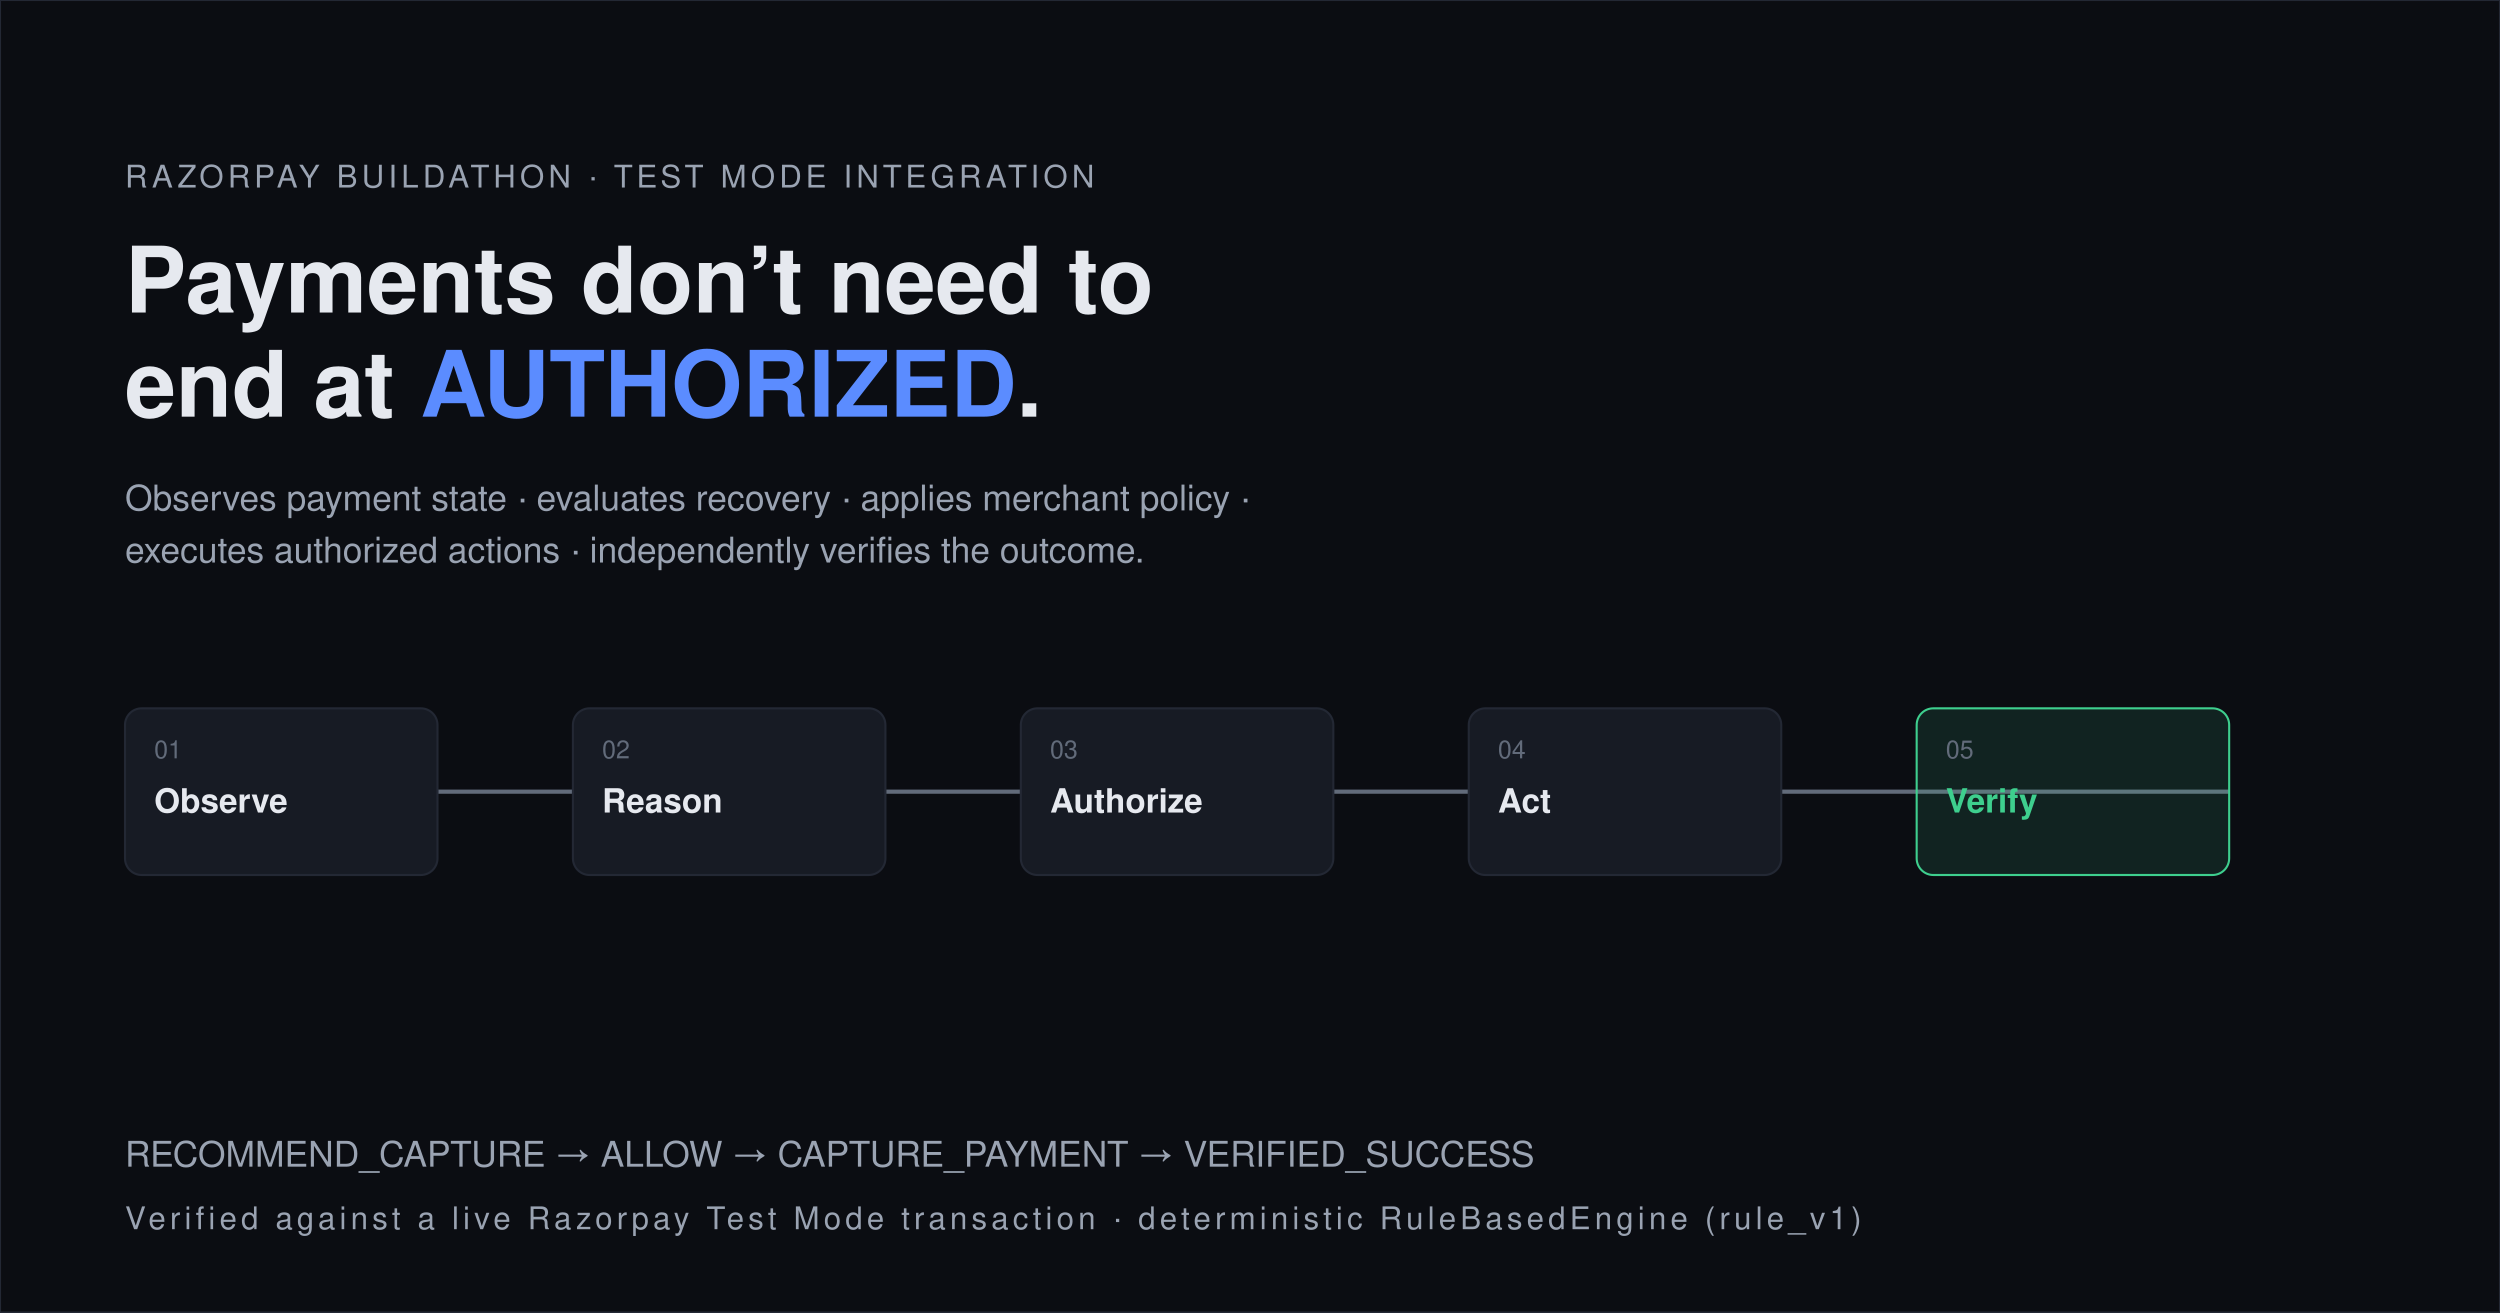
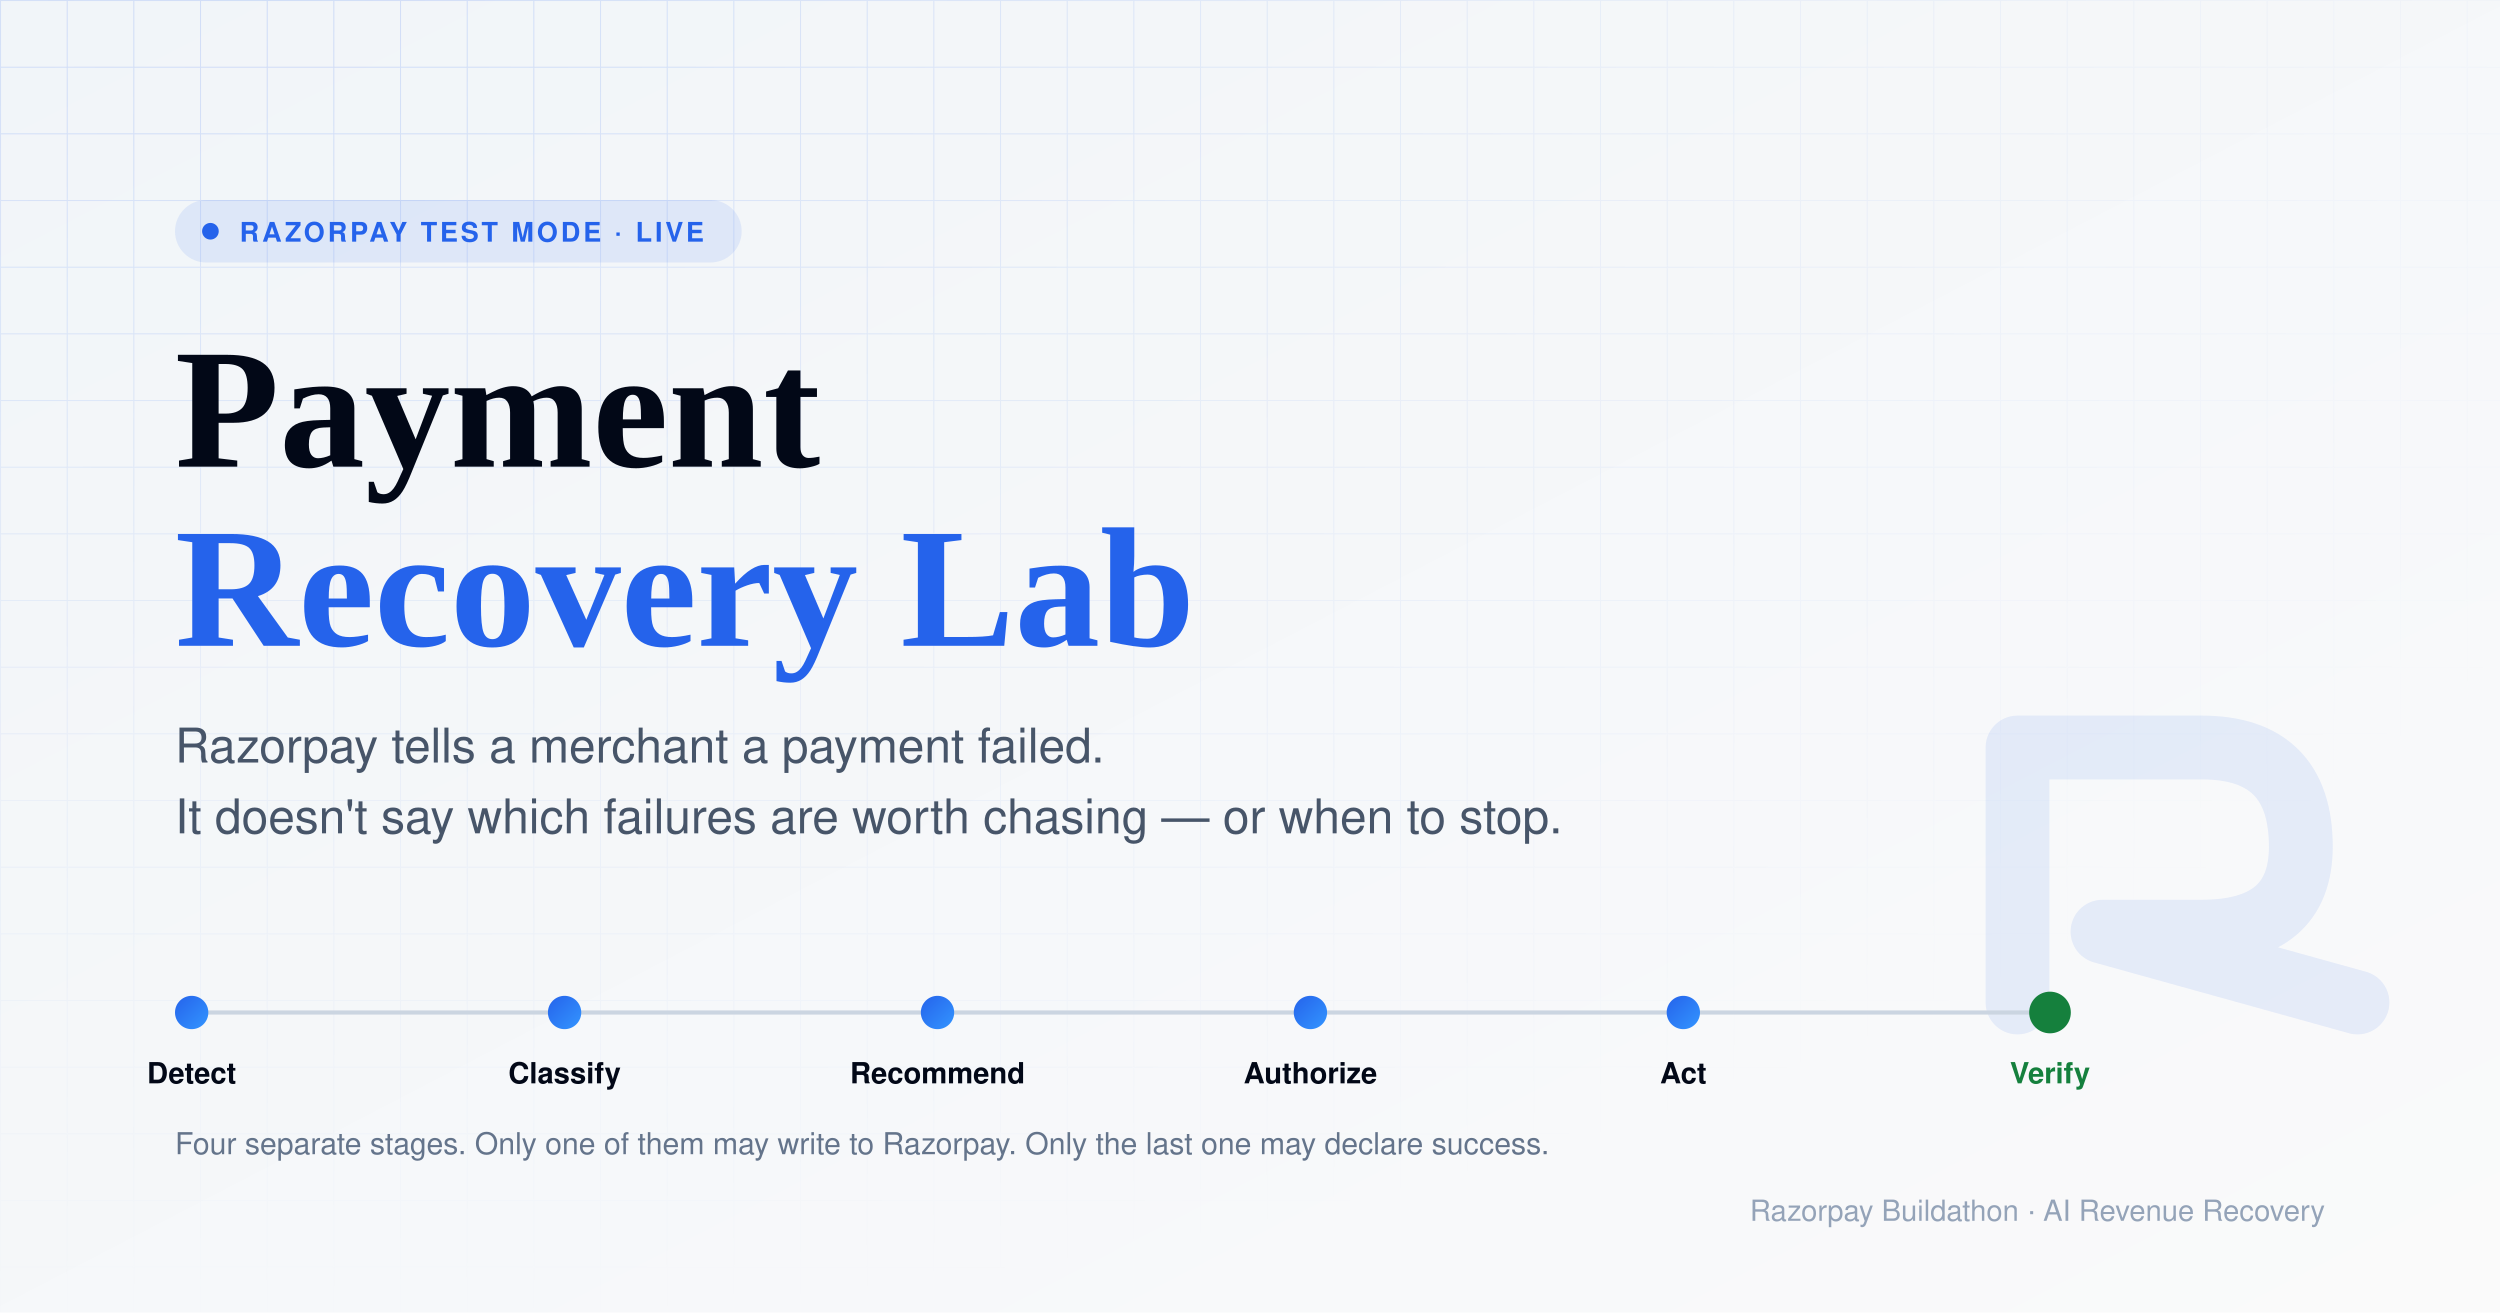
- <svg xmlns="http://www.w3.org/2000/svg" viewBox="0 0 1200 630" font-family="'SFMono-Regular','Segoe UI',Helvetica,Arial,sans-serif">
+ <svg xmlns="http://www.w3.org/2000/svg" viewBox="0 0 1200 630" width="1200" height="630" role="img" aria-label="Payment Recovery Lab — an agent that triages a merchant's failed-payment backlog. Razorpay Buildathon, AI Revenue Recovery track.">
  <defs>
-     <style>
-       .lbl { fill: #9aa3b2; font-size: 15px; letter-spacing: 2px; }
-       .title { fill: #e6e9ef; font-size: 44px; font-weight: 700; }
-       .accent { fill: #5b8cff; }
-       .sub { fill: #9aa3b2; font-size: 17px; }
-       .stage { fill: #171b24; stroke: #232834; }
-       .stage-text { fill: #e6e9ef; font-size: 16px; font-weight: 600; }
-       .stage-num { fill: #626b7a; font-size: 12px; }
-       .final { fill: rgba(62,207,142,0.12); stroke: #3ecf8e; }
-       .final-text { fill: #3ecf8e; }
-       .arrow { stroke: #626b7a; stroke-width: 2; }
-     </style>
+     <linearGradient id="ground" x1="0" y1="0" x2="1" y2="1">
+       <stop offset="0" stop-color="#f1f5f9" />
+       <stop offset="1" stop-color="#fafafa" />
+     </linearGradient>
+     <linearGradient id="blue" x1="0" y1="0" x2="1" y2="1">
+       <stop offset="0" stop-color="#2563eb" />
+       <stop offset="1" stop-color="#3395ff" />
+     </linearGradient>
+     <pattern id="grid" width="32" height="32" patternUnits="userSpaceOnUse">
+       <path d="M32 0H0V32" fill="none" stroke="#2563eb" stroke-opacity="0.16" stroke-width="1" />
+     </pattern>
+     <radialGradient id="fade" cx="0.12" cy="0" r="1.25">
+       <stop offset="0" stop-color="#fff" stop-opacity="1" />
+       <stop offset="0.45" stop-color="#fff" stop-opacity="0.35" />
+       <stop offset="0.82" stop-color="#fff" stop-opacity="0" />
+     </radialGradient>
+     <mask id="gridmask">
+       <rect width="1200" height="630" fill="url(#fade)" />
+     </mask>
  </defs>
-   <rect width="1200" height="630" fill="#0b0d12" />
-   <rect x="0" y="0" width="1200" height="630" fill="none" stroke="#232834" stroke-width="1" />
-   <text x="60" y="90" class="lbl">RAZORPAY BUILDATHON · TEST MODE INTEGRATION</text>
-   <text x="60" y="150" class="title">Payments don’t need to</text>
-   <text x="60" y="200" class="title">end at <tspan class="accent">AUTHORIZED</tspan>.</text>
-   <text x="60" y="245" class="sub">Observes payment state · evaluates recovery · applies merchant policy ·</text>
-   <text x="60" y="270" class="sub">executes authorized actions · independently verifies the outcome.</text>
-   <g transform="translate(60,340)">
-     <line x1="70" y1="40" x2="1010" y2="40" class="arrow" />
-     <g transform="translate(0,0)">
-       <rect width="150" height="80" rx="8" class="stage" />
-       <text x="14" y="24" class="stage-num">01</text>
-       <text x="14" y="50" class="stage-text">Observe</text>
+   <rect width="1200" height="630" fill="url(#ground)" />
+   <rect width="1200" height="630" fill="url(#grid)" mask="url(#gridmask)" />
+   <g transform="translate(880 250) scale(3.4)" opacity="0.10">
+     <path d="M26 68 L26 32 L52 32 Q66 32 66 46 Q66 58 52 58 L38 58 L74 68" fill="none" stroke="#2563eb" stroke-width="9" stroke-linecap="round" stroke-linejoin="round" />
+   </g>
+   <g transform="translate(84 96)">
+     <g>
+       <rect x="0" y="0" width="272" height="30" rx="15" fill="#2563eb" fill-opacity="0.1" />
+       <circle cx="17" cy="15" r="4" fill="#2563eb" />
+       <text x="31" y="20" font-size="13" font-weight="700" letter-spacing="1.4" fill="#2563eb" font-family="'Segoe UI',Helvetica,Arial,sans-serif">RAZORPAY TEST MODE · LIVE</text>
    </g>
-     <g transform="translate(215,0)">
-       <rect width="150" height="80" rx="8" class="stage" />
-       <text x="14" y="24" class="stage-num">02</text>
-       <text x="14" y="50" class="stage-text">Reason</text>
+     <text y="128" font-family="Georgia,'Times New Roman',serif" font-size="82" font-weight="700" fill="#020817">Payment</text>
+     <text y="214" font-family="Georgia,'Times New Roman',serif" font-size="82" font-weight="700" fill="#2563eb">Recovery Lab</text>
+     <text y="270" font-size="23" fill="#475569" font-family="'Segoe UI',Helvetica,Arial,sans-serif">Razorpay tells a merchant a payment failed.</text>
+     <text y="304" font-size="23" fill="#475569" font-family="'Segoe UI',Helvetica,Arial,sans-serif">It doesn't say which failures are worth chasing — or when to stop.</text>
+   </g>
+   <g transform="translate(84 468)" font-family="'Segoe UI',Helvetica,Arial,sans-serif">
+     <line x1="8" y1="18" x2="900" y2="18" stroke="#cbd5e1" stroke-width="2" />
+     <g fill="#020817" font-size="14" font-weight="600" text-anchor="middle">
+       <g>
+         <circle cx="8" cy="18" r="8" fill="url(#blue)" />
+         <text x="8" y="52">Detect</text>
+       </g>
+       <g>
+         <circle cx="187" cy="18" r="8" fill="url(#blue)" />
+         <text x="187" y="52">Classify</text>
+       </g>
+       <g>
+         <circle cx="366" cy="18" r="8" fill="url(#blue)" />
+         <text x="366" y="52">Recommend</text>
+       </g>
+       <g>
+         <circle cx="545" cy="18" r="8" fill="url(#blue)" />
+         <text x="545" y="52">Authorize</text>
+       </g>
+       <g>
+         <circle cx="724" cy="18" r="8" fill="url(#blue)" />
+         <text x="724" y="52">Act</text>
+       </g>
+       <g>
+         <circle cx="900" cy="18" r="10" fill="#15803d" />
+         <text x="900" y="52" fill="#15803d">Verify</text>
+       </g>
    </g>
-     <g transform="translate(430,0)">
-       <rect width="150" height="80" rx="8" class="stage" />
-       <text x="14" y="24" class="stage-num">03</text>
-       <text x="14" y="50" class="stage-text">Authorize</text>
-     </g>
-     <g transform="translate(645,0)">
-       <rect width="150" height="80" rx="8" class="stage" />
-       <text x="14" y="24" class="stage-num">04</text>
-       <text x="14" y="50" class="stage-text">Act</text>
-     </g>
-     <g transform="translate(860,0)">
-       <rect width="150" height="80" rx="8" class="final" />
-       <text x="14" y="24" class="stage-num">05</text>
-       <text x="14" y="50" class="stage-text final-text">Verify</text>
-     </g>
+     <text x="0" y="86" font-size="14.5" fill="#64748b">Four separate stages. Only one of them may write to Razorpay. Only the last one may declare success.</text>
  </g>
-   <text x="60" y="560" class="sub">RECOMMEND_CAPTURE → ALLOW → CAPTURE_PAYMENT → VERIFIED_SUCCESS</text>
-   <text x="60" y="590" class="lbl">Verified against a live Razorpay Test Mode transaction · deterministic RuleBasedEngine (rule_v1)</text>
+   <text x="1116" y="586" text-anchor="end" font-size="14" fill="#94a3b8" font-family="'Segoe UI',Helvetica,Arial,sans-serif">Razorpay Buildathon · AI Revenue Recovery</text>
</svg>
